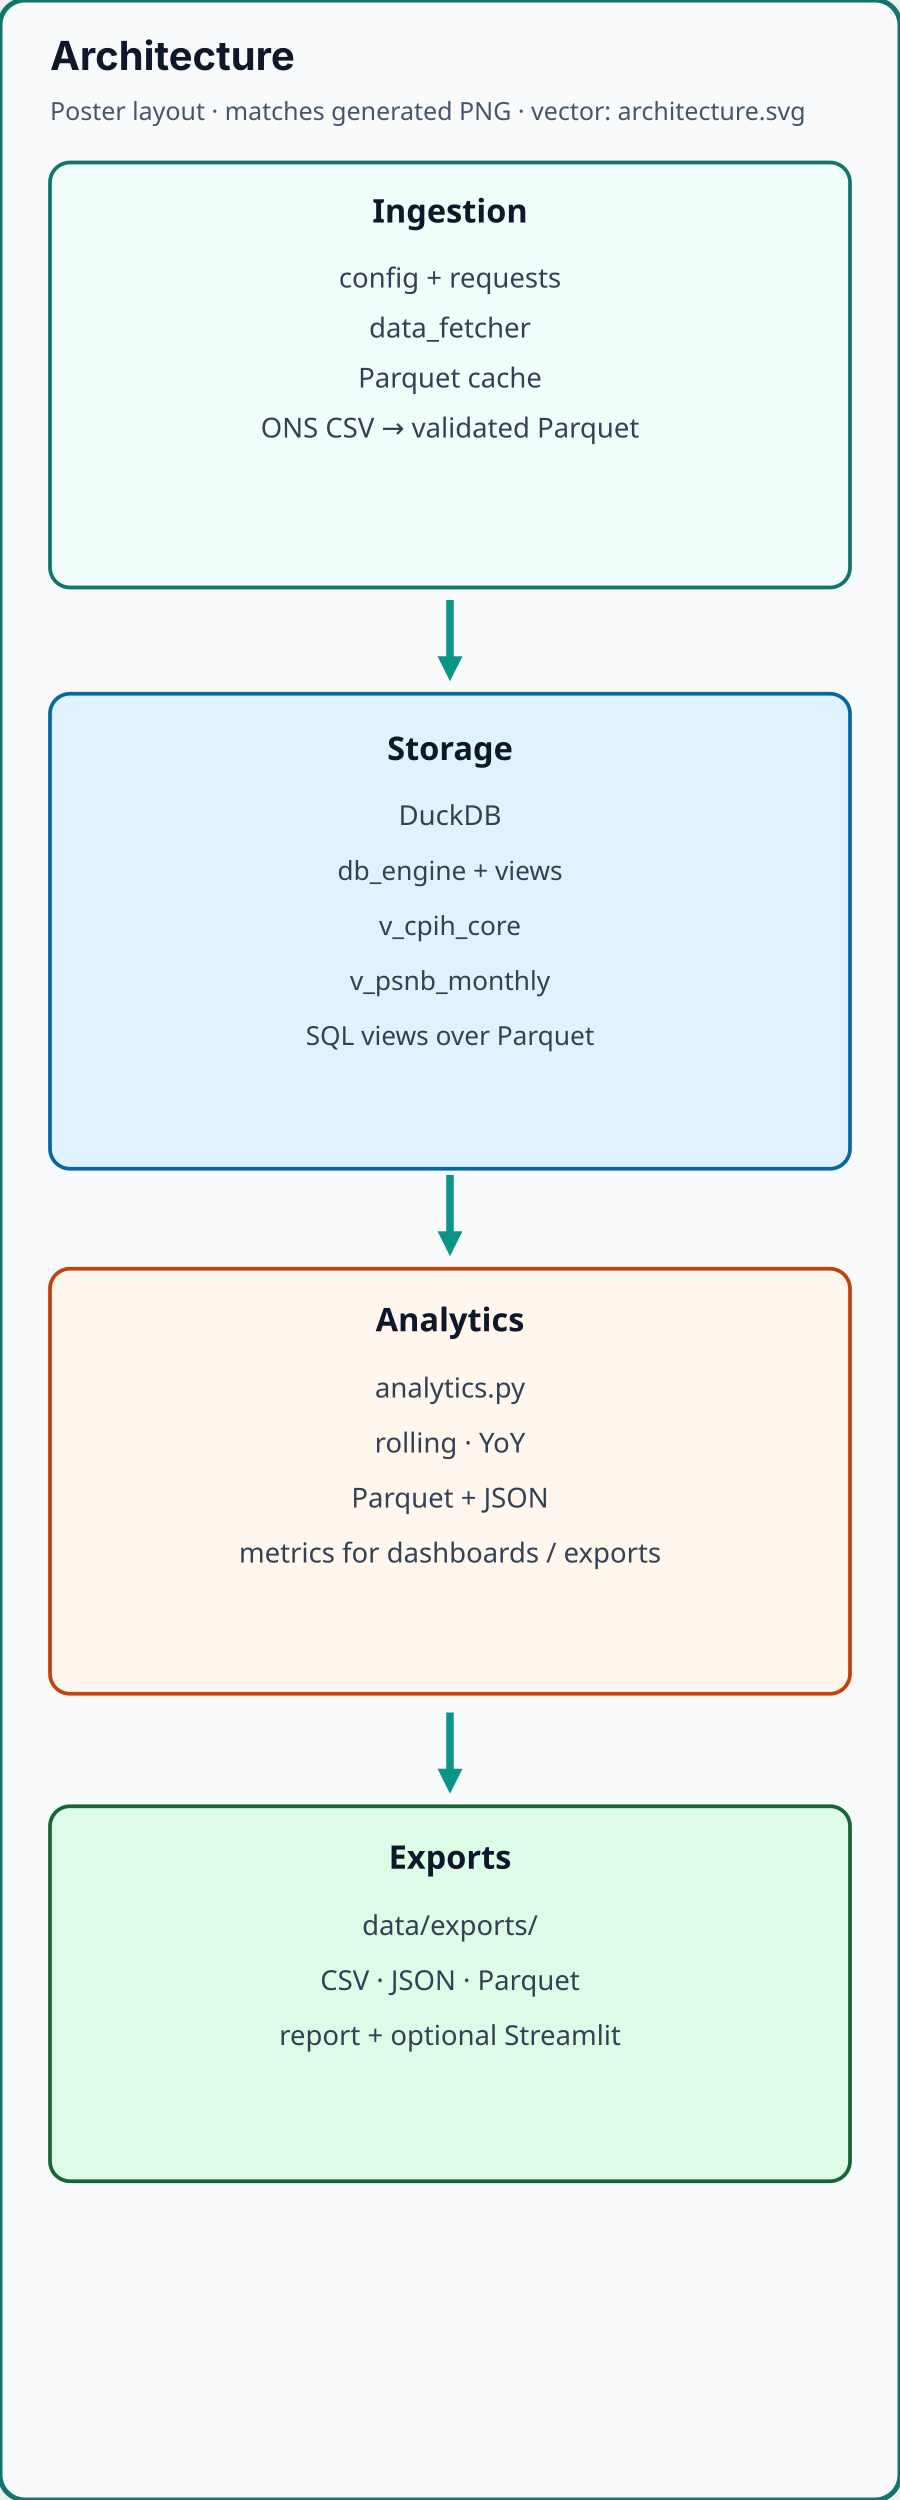
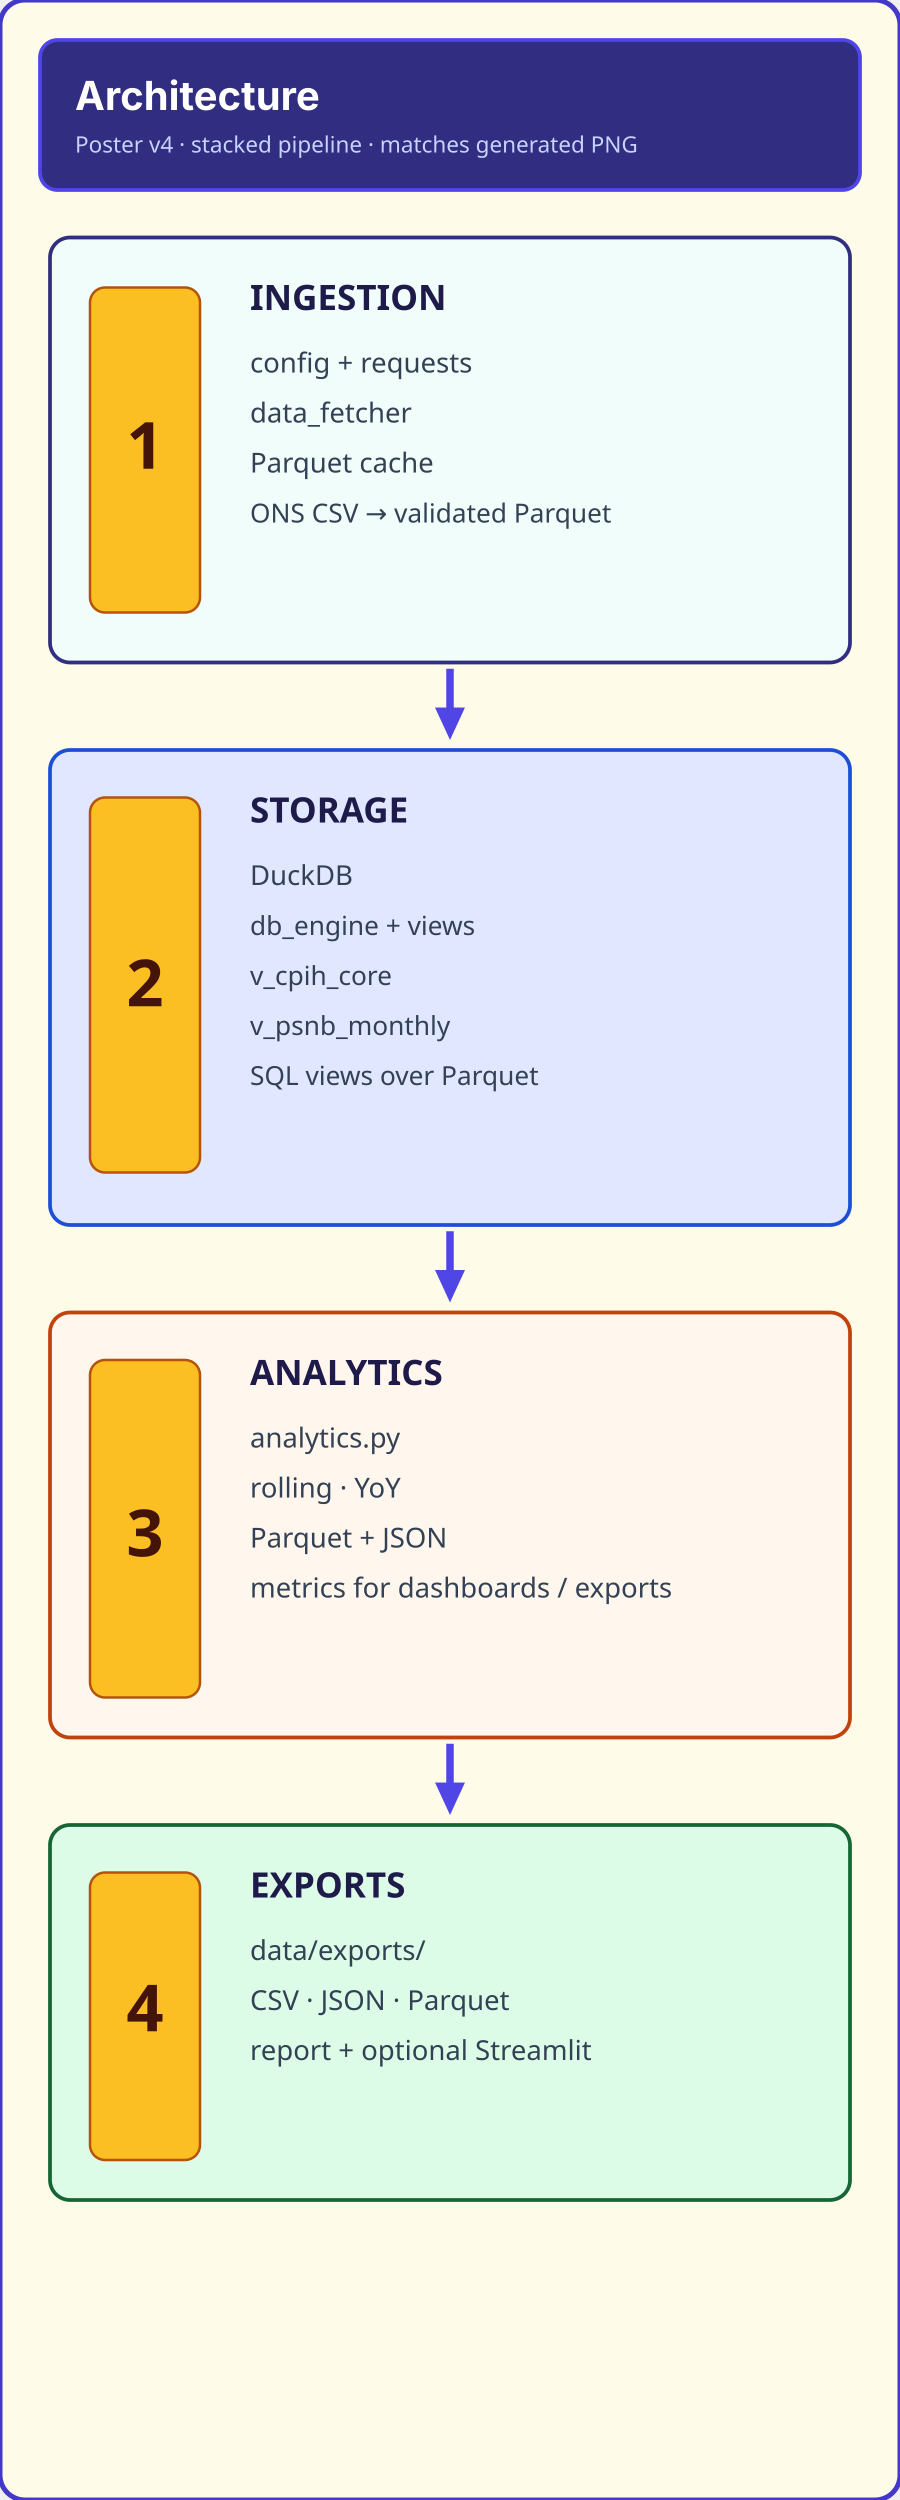
- <svg xmlns="http://www.w3.org/2000/svg" viewBox="0 0 720 2000" width="720" height="2000" role="img" aria-label="Architecture pipeline: top to bottom, Ingestion through Exports">
-   <rect width="720" height="2000" rx="20" fill="#f8fafc" stroke="#0f766e" stroke-width="4" />
-   <text x="40" y="56" fill="#0f172a" font-family="system-ui,-apple-system,Segoe UI,sans-serif" font-size="32" font-weight="700">Architecture</text>
-   <text x="40" y="96" fill="#475569" font-family="system-ui,sans-serif" font-size="20">Poster layout · matches generated PNG · vector: architecture.svg</text>
-   <rect x="40" y="130" width="640" height="340" rx="16" fill="#f0fdfa" stroke="#0f766e" stroke-width="3" />
-   <text x="360" y="178" text-anchor="middle" fill="#0f172a" font-family="system-ui,sans-serif" font-size="26" font-weight="700">Ingestion</text>
-   <text x="360" y="230" text-anchor="middle" fill="#334155" font-family="system-ui,sans-serif" font-size="22">config + requests</text>
-   <text x="360" y="270" text-anchor="middle" fill="#334155" font-family="system-ui,sans-serif" font-size="22">data_fetcher</text>
-   <text x="360" y="310" text-anchor="middle" fill="#334155" font-family="system-ui,sans-serif" font-size="22">Parquet cache</text>
-   <text x="360" y="350" text-anchor="middle" fill="#334155" font-family="system-ui,sans-serif" font-size="22">ONS CSV → validated Parquet</text>
-   <path d="M 360 480 L 360 530" stroke="#0d9488" stroke-width="6" fill="none" />
-   <polygon points="360,545 350,525 370,525" fill="#0d9488" />
-   <rect x="40" y="555" width="640" height="380" rx="16" fill="#e0f2fe" stroke="#0369a1" stroke-width="3" />
-   <text x="360" y="608" text-anchor="middle" fill="#0f172a" font-family="system-ui,sans-serif" font-size="26" font-weight="700">Storage</text>
-   <text x="360" y="660" text-anchor="middle" fill="#334155" font-family="system-ui,sans-serif" font-size="22">DuckDB</text>
-   <text x="360" y="704" text-anchor="middle" fill="#334155" font-family="system-ui,sans-serif" font-size="21">db_engine + views</text>
-   <text x="360" y="748" text-anchor="middle" fill="#334155" font-family="system-ui,sans-serif" font-size="21">v_cpih_core</text>
-   <text x="360" y="792" text-anchor="middle" fill="#334155" font-family="system-ui,sans-serif" font-size="21">v_psnb_monthly</text>
-   <text x="360" y="836" text-anchor="middle" fill="#334155" font-family="system-ui,sans-serif" font-size="21">SQL views over Parquet</text>
-   <path d="M 360 940 L 360 990" stroke="#0d9488" stroke-width="6" fill="none" />
-   <polygon points="360,1005 350,985 370,985" fill="#0d9488" />
-   <rect x="40" y="1015" width="640" height="340" rx="16" fill="#fff7ed" stroke="#c2410c" stroke-width="3" />
-   <text x="360" y="1065" text-anchor="middle" fill="#0f172a" font-family="system-ui,sans-serif" font-size="26" font-weight="700">Analytics</text>
-   <text x="360" y="1118" text-anchor="middle" fill="#334155" font-family="system-ui,sans-serif" font-size="22">analytics.py</text>
-   <text x="360" y="1162" text-anchor="middle" fill="#334155" font-family="system-ui,sans-serif" font-size="22">rolling · YoY</text>
-   <text x="360" y="1206" text-anchor="middle" fill="#334155" font-family="system-ui,sans-serif" font-size="22">Parquet + JSON</text>
-   <text x="360" y="1250" text-anchor="middle" fill="#334155" font-family="system-ui,sans-serif" font-size="22">metrics for dashboards / exports</text>
-   <path d="M 360 1370 L 360 1420" stroke="#0d9488" stroke-width="6" fill="none" />
-   <polygon points="360,1435 350,1415 370,1415" fill="#0d9488" />
-   <rect x="40" y="1445" width="640" height="300" rx="16" fill="#dcfce7" stroke="#166534" stroke-width="3" />
-   <text x="360" y="1495" text-anchor="middle" fill="#0f172a" font-family="system-ui,sans-serif" font-size="26" font-weight="700">Exports</text>
-   <text x="360" y="1548" text-anchor="middle" fill="#334155" font-family="system-ui,sans-serif" font-size="22">data/exports/</text>
-   <text x="360" y="1592" text-anchor="middle" fill="#334155" font-family="system-ui,sans-serif" font-size="22">CSV · JSON · Parquet</text>
-   <text x="360" y="1636" text-anchor="middle" fill="#334155" font-family="system-ui,sans-serif" font-size="22">report + optional Streamlit</text>
+ <svg xmlns="http://www.w3.org/2000/svg" viewBox="0 0 720 2000" width="720" height="2000" role="img" aria-label="Architecture pipeline: Ingestion through Exports (poster layout)">
+   <rect width="720" height="2000" rx="20" fill="#fefce8" stroke="#4338ca" stroke-width="4" />
+   <rect x="32" y="32" width="656" height="120" rx="14" fill="#312e81" stroke="#4f46e5" stroke-width="3" />
+   <text x="60" y="88" fill="#ffffff" font-family="system-ui,-apple-system,Segoe UI,sans-serif" font-size="32" font-weight="700">Architecture</text>
+   <text x="60" y="122" fill="#c7d2fe" font-family="system-ui,sans-serif" font-size="18">Poster v4 · stacked pipeline · matches generated PNG</text>
+   <rect x="40" y="190" width="640" height="340" rx="16" fill="#f0fdfa" stroke="#312e81" stroke-width="3" />
+   <rect x="72" y="230" width="88" height="260" rx="12" fill="#fbbf24" stroke="#b45309" stroke-width="2" />
+   <text x="116" y="375" text-anchor="middle" fill="#431407" font-family="system-ui,sans-serif" font-size="52" font-weight="700">1</text>
+   <text x="200" y="248" fill="#1e1b4b" font-family="system-ui,sans-serif" font-size="28" font-weight="700">INGESTION</text>
+   <text x="200" y="298" fill="#334155" font-family="system-ui,sans-serif" font-size="22">config + requests</text>
+   <text x="200" y="338" fill="#334155" font-family="system-ui,sans-serif" font-size="22">data_fetcher</text>
+   <text x="200" y="378" fill="#334155" font-family="system-ui,sans-serif" font-size="22">Parquet cache</text>
+   <text x="200" y="418" fill="#334155" font-family="system-ui,sans-serif" font-size="21">ONS CSV → validated Parquet</text>
+   <path d="M 360 535 L 360 575" stroke="#4f46e5" stroke-width="6" fill="none" />
+   <polygon points="360,592 348,566 372,566" fill="#4f46e5" />
+   <rect x="40" y="600" width="640" height="380" rx="16" fill="#e0e7ff" stroke="#1d4ed8" stroke-width="3" />
+   <rect x="72" y="638" width="88" height="300" rx="12" fill="#fbbf24" stroke="#b45309" stroke-width="2" />
+   <text x="116" y="805" text-anchor="middle" fill="#431407" font-family="system-ui,sans-serif" font-size="52" font-weight="700">2</text>
+   <text x="200" y="658" fill="#1e1b4b" font-family="system-ui,sans-serif" font-size="28" font-weight="700">STORAGE</text>
+   <text x="200" y="708" fill="#334155" font-family="system-ui,sans-serif" font-size="22">DuckDB</text>
+   <text x="200" y="748" fill="#334155" font-family="system-ui,sans-serif" font-size="21">db_engine + views</text>
+   <text x="200" y="788" fill="#334155" font-family="system-ui,sans-serif" font-size="21">v_cpih_core</text>
+   <text x="200" y="828" fill="#334155" font-family="system-ui,sans-serif" font-size="21">v_psnb_monthly</text>
+   <text x="200" y="868" fill="#334155" font-family="system-ui,sans-serif" font-size="21">SQL views over Parquet</text>
+   <path d="M 360 985 L 360 1025" stroke="#4f46e5" stroke-width="6" fill="none" />
+   <polygon points="360,1042 348,1016 372,1016" fill="#4f46e5" />
+   <rect x="40" y="1050" width="640" height="340" rx="16" fill="#fff7ed" stroke="#c2410c" stroke-width="3" />
+   <rect x="72" y="1088" width="88" height="270" rx="12" fill="#fbbf24" stroke="#b45309" stroke-width="2" />
+   <text x="116" y="1245" text-anchor="middle" fill="#431407" font-family="system-ui,sans-serif" font-size="52" font-weight="700">3</text>
+   <text x="200" y="1108" fill="#1e1b4b" font-family="system-ui,sans-serif" font-size="28" font-weight="700">ANALYTICS</text>
+   <text x="200" y="1158" fill="#334155" font-family="system-ui,sans-serif" font-size="22">analytics.py</text>
+   <text x="200" y="1198" fill="#334155" font-family="system-ui,sans-serif" font-size="22">rolling · YoY</text>
+   <text x="200" y="1238" fill="#334155" font-family="system-ui,sans-serif" font-size="22">Parquet + JSON</text>
+   <text x="200" y="1278" fill="#334155" font-family="system-ui,sans-serif" font-size="22">metrics for dashboards / exports</text>
+   <path d="M 360 1395 L 360 1435" stroke="#4f46e5" stroke-width="6" fill="none" />
+   <polygon points="360,1452 348,1426 372,1426" fill="#4f46e5" />
+   <rect x="40" y="1460" width="640" height="300" rx="16" fill="#dcfce7" stroke="#166534" stroke-width="3" />
+   <rect x="72" y="1498" width="88" height="230" rx="12" fill="#fbbf24" stroke="#b45309" stroke-width="2" />
+   <text x="116" y="1625" text-anchor="middle" fill="#431407" font-family="system-ui,sans-serif" font-size="52" font-weight="700">4</text>
+   <text x="200" y="1518" fill="#1e1b4b" font-family="system-ui,sans-serif" font-size="28" font-weight="700">EXPORTS</text>
+   <text x="200" y="1568" fill="#334155" font-family="system-ui,sans-serif" font-size="22">data/exports/</text>
+   <text x="200" y="1608" fill="#334155" font-family="system-ui,sans-serif" font-size="22">CSV · JSON · Parquet</text>
+   <text x="200" y="1648" fill="#334155" font-family="system-ui,sans-serif" font-size="22">report + optional Streamlit</text>
</svg>
